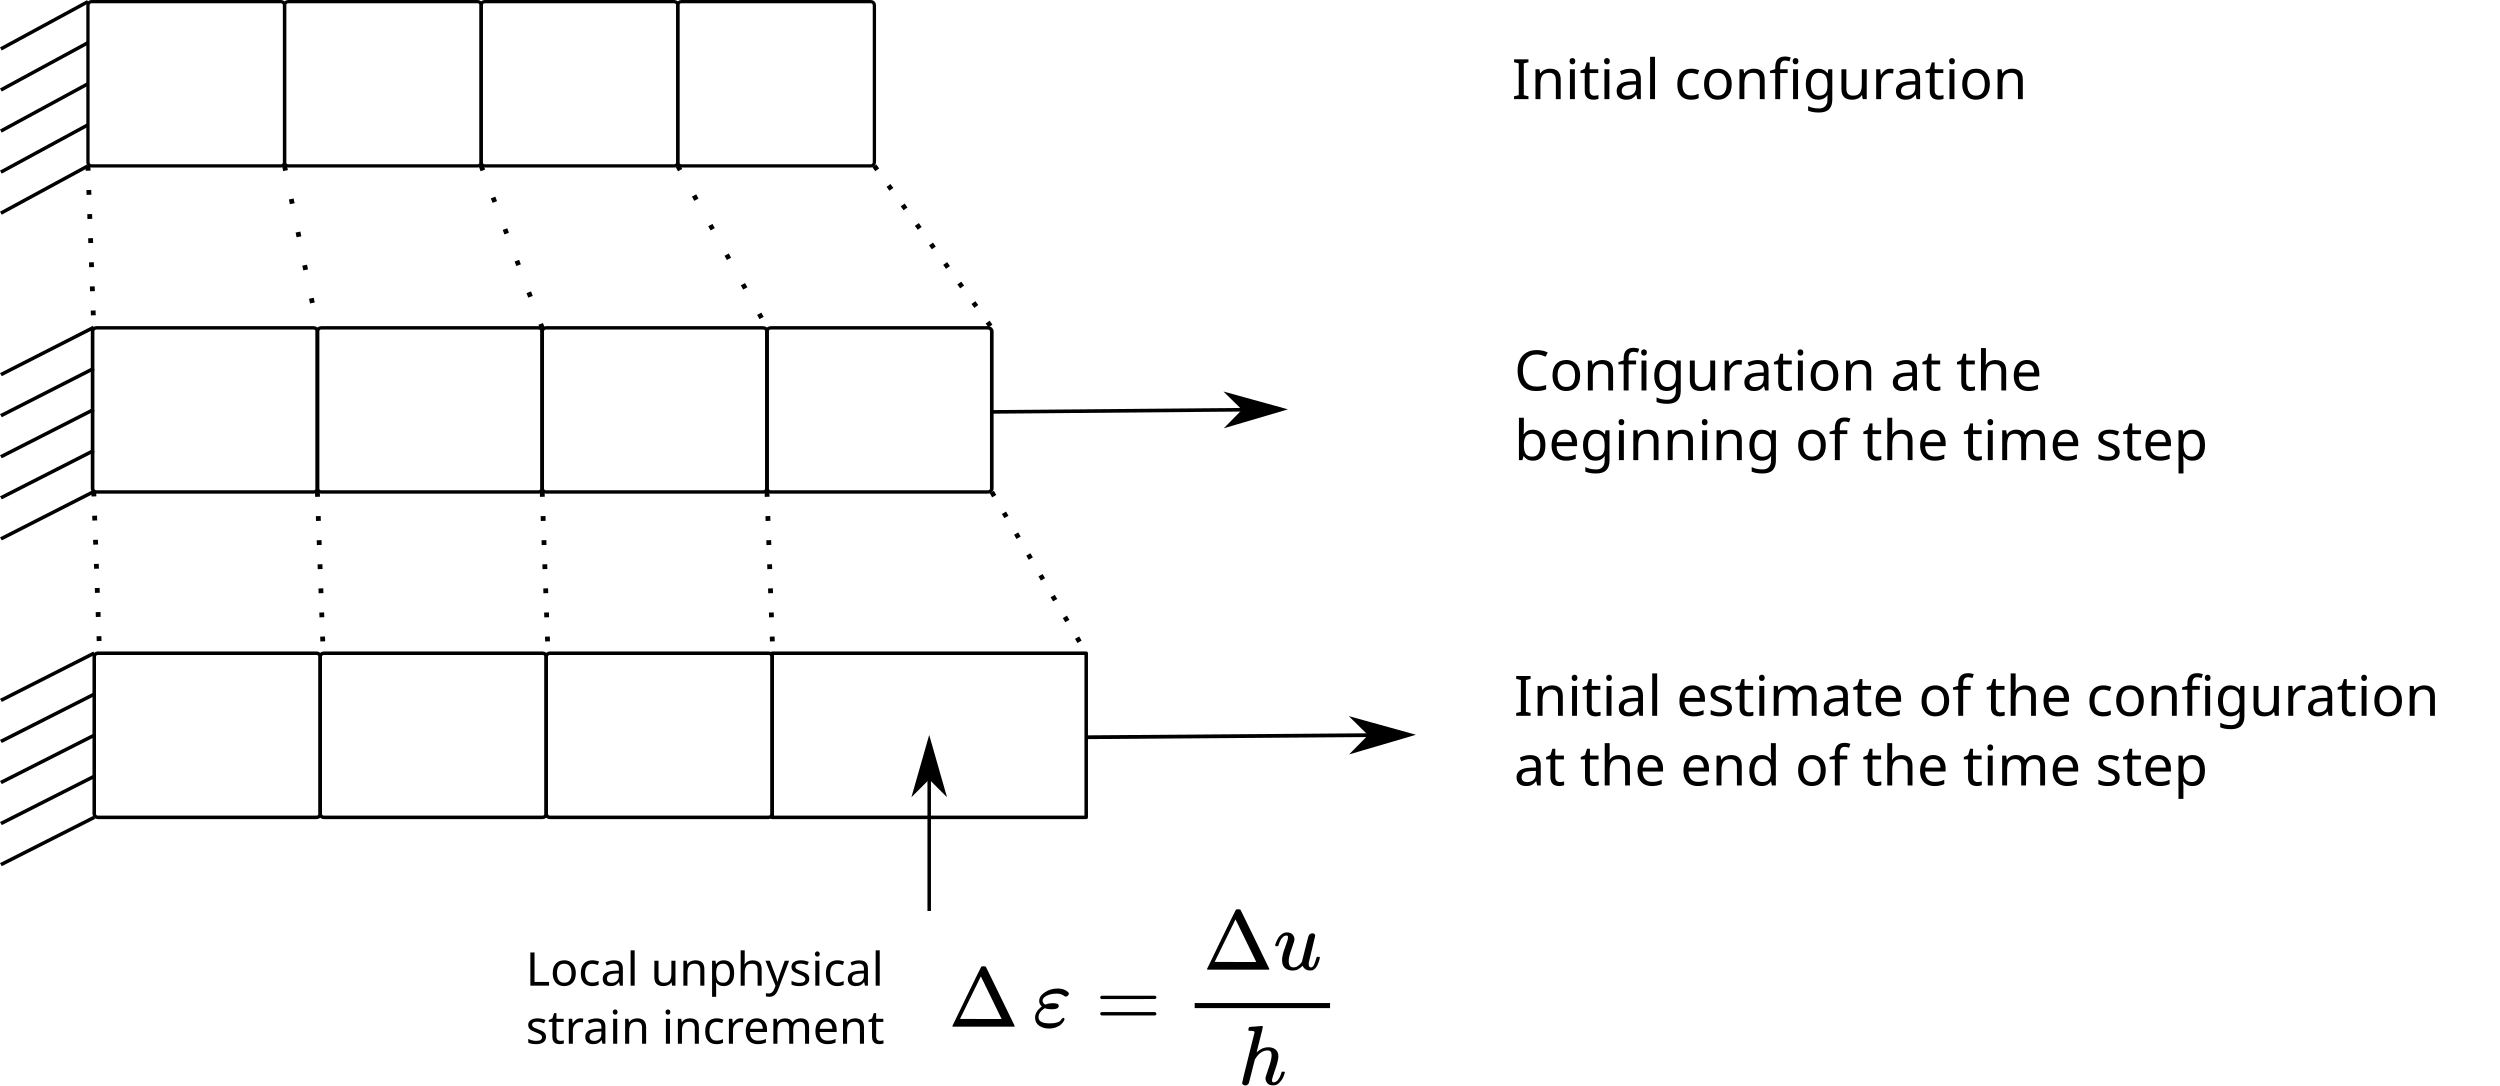
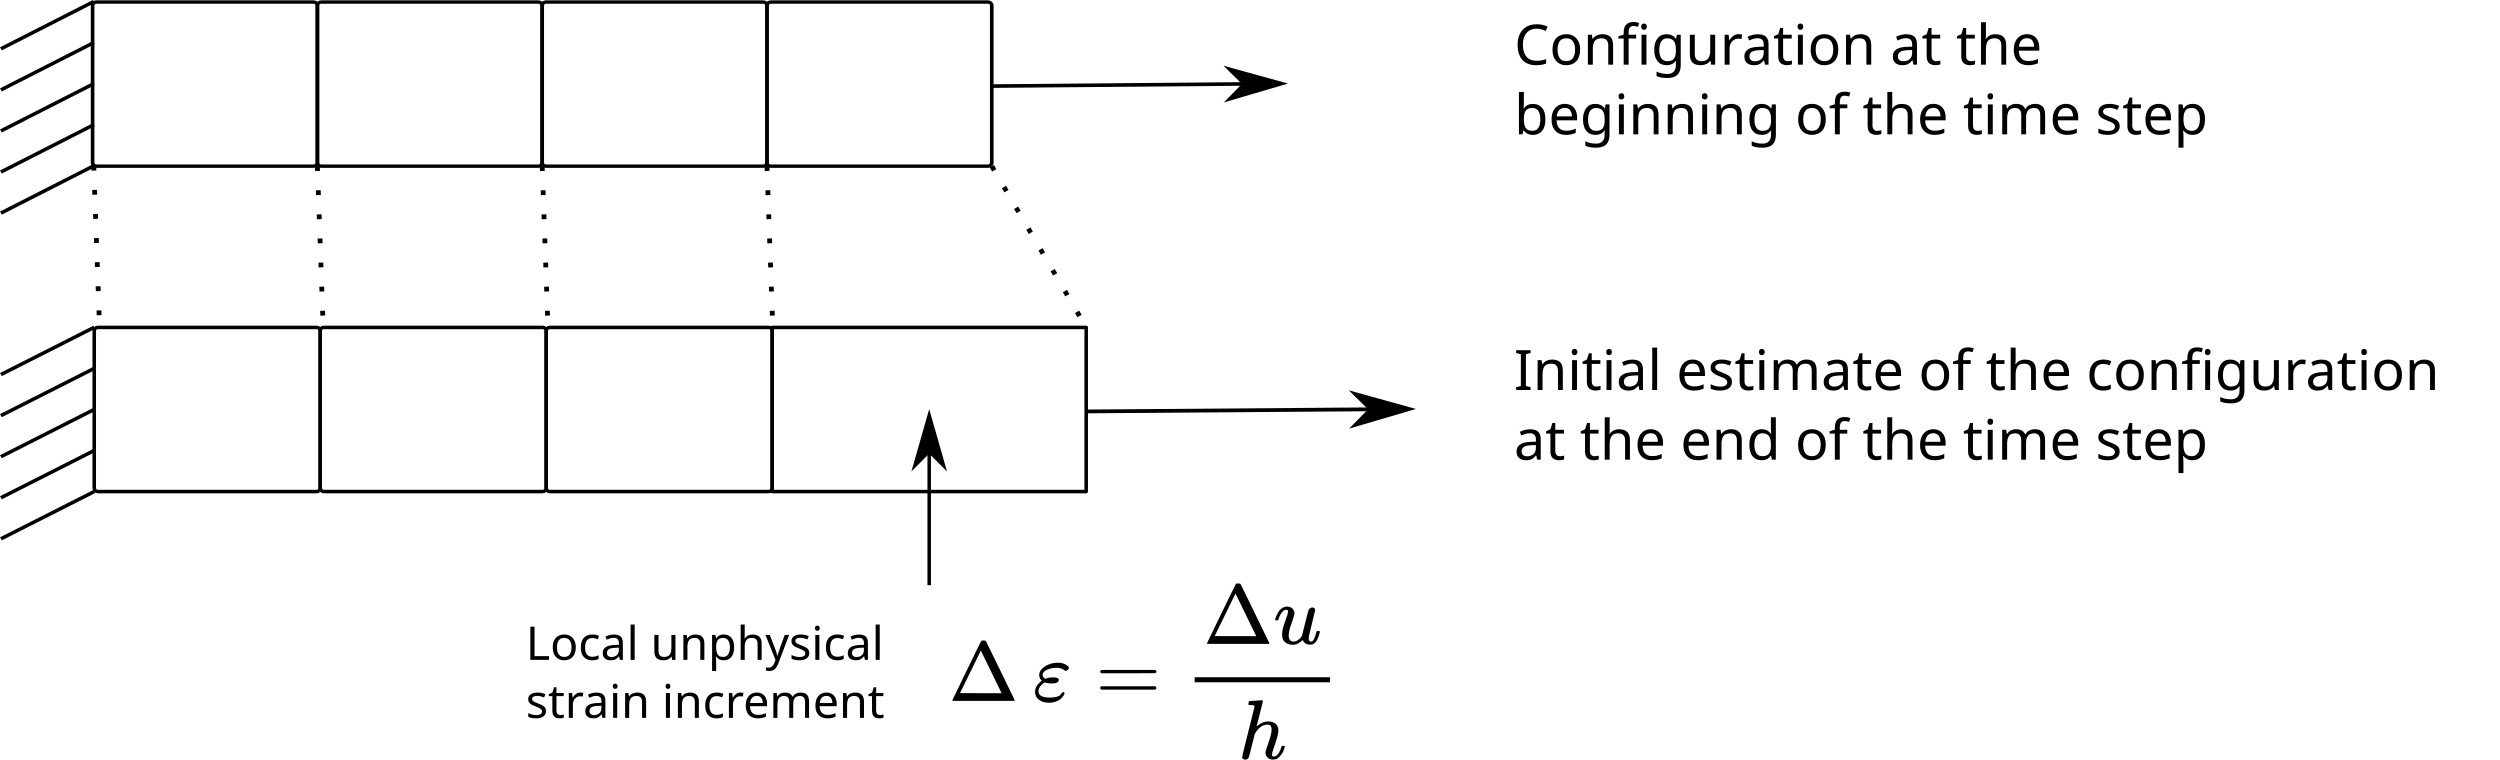
- <svg xmlns="http://www.w3.org/2000/svg" xmlns:xlink="http://www.w3.org/1999/xlink" width="759.383mm" height="329.709mm" viewBox="0 0 759.383 329.709" version="1.1" id="svg8">
+ <svg xmlns="http://www.w3.org/2000/svg" xmlns:xlink="http://www.w3.org/1999/xlink" width="759.383mm" height="230.744mm" viewBox="0 0 759.383 230.744" version="1.1" id="svg8">
  <defs id="defs2">
    <marker orient="auto" refY="0" refX="0" id="marker5942" style="overflow:visible">
      <path id="path5940" d="M 0,0 5,-5 -12.5,0 5,5 Z" style="fill:#000000;fill-opacity:1;fill-rule:evenodd;stroke:#000000;stroke-width:1pt;stroke-opacity:1" transform="matrix(-0.8,0,0,-0.8,-10,0)" />
    </marker>
    <marker orient="auto" refY="0" refX="0" id="Arrow1Lend" style="overflow:visible">
      <path id="path4763" d="M 0,0 5,-5 -12.5,0 5,5 Z" style="fill:#000000;fill-opacity:1;fill-rule:evenodd;stroke:#000000;stroke-width:1pt;stroke-opacity:1" transform="matrix(-0.8,0,0,-0.8,-10,0)" />
    </marker>
    <marker orient="auto" refY="0" refX="0" id="Arrow1Lend-5" style="overflow:visible">
      <path id="path4763-9" d="M 0,0 5,-5 -12.5,0 5,5 Z" style="fill:#000000;fill-opacity:1;fill-rule:evenodd;stroke:#000000;stroke-width:1pt;stroke-opacity:1" transform="matrix(-0.8,0,0,-0.8,-10,0)" />
    </marker>
    <path d="m 51,0 q -5,4 -5,7 0,2 169,350 169,348 173,352 3,7 28,7 23,0 28,-7 3,-4 172,-352 Q 785,9 786,7 786,4 781,0 Z M 507,344 384,596 137,92 383,91 h 247 q 0,2 -123,253 z" id="MJX-17-TEX-N-394" />
    <path d="m 190,-22 q -66,0 -114,33 -48,33 -49,96 0,67 70,125 l 10,7 -8,9 q -23,25 -23,56 0,60 68,104 68,44 146,44 h 12 q 58,0 103,-31 23,-16 23,-29 0,-11 -11,-23 -11,-12 -26,-13 -9,0 -20,9 -11,9 -33,18 -22,9 -55,9 -66,0 -116,-24 -50,-24 -51,-60 0,-19 17,-36 9,-9 12,-10 3,-1 12,2 31,14 81,14 h 5 q 65,0 65,-31 0,-41 -85,-41 -46,0 -81,13 l -10,-7 Q 68,169 68,112 68,39 201,39 q 52,0 85,10 33,10 42,23 9,13 17,22 8,9 17,11 14,-2 14,-17 0,-9 -11,-26 Q 354,45 334,26 314,7 275,-8 236,-23 190,-22 Z" id="MJX-17-TEX-I-3B5" />
    <path d="m 56,347 q 0,13 14,20 h 637 q 15,-8 15,-20 0,-11 -14,-19 L 390,327 H 72 q -16,5 -16,20 z m 0,-194 q 0,15 16,20 h 636 q 14,-10 14,-20 0,-13 -15,-20 H 70 q -14,7 -14,20 z" id="MJX-17-TEX-N-3D" />
    <path d="m 21,287 q 0,8 9,31 9,23 25,52 16,29 44,50 28,21 59,22 46,0 69,-25 23,-25 23,-59 0,-18 -34,-112 -34,-94 -34,-141 0,-43 14,-60 14,-17 42,-18 28,-1 53,17 25,18 37,34 l 11,17 q 2,4 38,152 30,120 36,140 6,20 14,29 17,15 36,15 17,0 25,-10 8,-10 8,-19 L 420,84 q -1,-5 -1,-16 0,-25 7,-33 7,-8 21,-9 22,3 35,31 13,28 30,88 2,8 20,8 19,0 19,-9 -1,-5 -2,-14 -1,-9 -9,-32 -8,-23 -17,-43 -9,-20 -25,-38 -16,-18 -36,-25 -8,-2 -24,-2 -66,0 -91,56 -2,-1 -11,-10 -9,-9 -18,-15 -9,-6 -22,-15 -13,-9 -29,-12 -16,-3 -34,-5 -44,0 -78,18 -52,31 -52,106 0,57 35,149 35,92 35,117 0,1 0,2 0,9 0,12 0,3 -4,7 -4,4 -11,4 h -4 Q 131,404 112,385 93,366 82,344 71,322 65,302 59,282 57,280 55,278 41,278 H 27 q -6,6 -6,9 z" id="MJX-17-TEX-I-75" />
    <path d="m 137,683 q 1,0 72,5 71,5 73,6 12,0 12,-9 0,-11 -36,-151 -38,-148 -38,-151 0,-2 7,5 61,54 130,54 54,0 87,-27 33,-27 34,-79 0,-51 -38,-158 -38,-107 -38,-128 1,-14 5,-19 4,-5 15,-5 28,0 52,30 24,30 39,82 3,11 6,13 3,2 16,2 20,0 20,-8 0,-1 -4,-15 -16,-59 -51,-97 -34,-43 -81,-43 h -5 q -47,0 -68,27 -21,27 -21,57 0,16 36,118 36,102 37,153 0,59 -44,59 h -5 q -83,0 -144,-98 L 198,293 164,158 Q 132,28 127,16 114,-11 83,-11 69,-11 59,-2 49,7 48,16 q 0,14 73,304 l 74,296 q 0,13 -7,16 -7,3 -39,5 h -21 q -6,6 -6,8 0,2 2,19 5,19 13,19 z" id="MJX-17-TEX-I-68" />
  </defs>
-   <g id="layer1" transform="translate(32.00788,-23.07202)">
-     <g id="g4605" transform="translate(0,-53.44584)">
-       <rect ry="1.067" y="77.018" x="-5.292" height="49.893" width="59.72" id="rect3713" style="opacity:1;fill:none;fill-opacity:1;stroke:#000000;stroke-width:1;stroke-linejoin:round;stroke-miterlimit:0;stroke-dasharray:none;stroke-opacity:1;paint-order:stroke fill markers" />
-       <rect ry="1.067" y="77.018" x="54.429" height="49.893" width="59.72" id="rect3713-3" style="opacity:1;fill:none;fill-opacity:1;stroke:#000000;stroke-width:1;stroke-linejoin:round;stroke-miterlimit:0;stroke-dasharray:none;stroke-opacity:1;paint-order:stroke fill markers" />
-       <rect ry="1.067" y="77.018" x="114.149" height="49.893" width="59.72" id="rect3713-6" style="opacity:1;fill:none;fill-opacity:1;stroke:#000000;stroke-width:1;stroke-linejoin:round;stroke-miterlimit:0;stroke-dasharray:none;stroke-opacity:1;paint-order:stroke fill markers" />
-       <rect ry="1.067" y="77.018" x="173.869" height="49.893" width="59.72" id="rect3713-3-7" style="opacity:1;fill:none;fill-opacity:1;stroke:#000000;stroke-width:1;stroke-linejoin:round;stroke-miterlimit:0;stroke-dasharray:none;stroke-opacity:1;paint-order:stroke fill markers" />
-     </g>
-     <g id="g4672" transform="translate(0,-53.44584)">
-       <path id="path4623" d="M -5.292,77.018 -31.75,91.381" style="fill:none;stroke:#000000;stroke-width:1.065;stroke-linecap:butt;stroke-linejoin:miter;stroke-miterlimit:4;stroke-dasharray:none;stroke-opacity:1" />
-       <path id="path4623-7" d="M -5.292,89.491 -31.75,103.854" style="fill:none;stroke:#000000;stroke-width:1.065;stroke-linecap:butt;stroke-linejoin:miter;stroke-miterlimit:4;stroke-dasharray:none;stroke-opacity:1" />
-       <path id="path4623-0" d="M -5.292,126.911 -31.75,141.274" style="fill:none;stroke:#000000;stroke-width:1.065;stroke-linecap:butt;stroke-linejoin:miter;stroke-miterlimit:4;stroke-dasharray:none;stroke-opacity:1" />
-       <path id="path4623-9" d="M -5.292,101.964 -31.75,116.327" style="fill:none;stroke:#000000;stroke-width:1.065;stroke-linecap:butt;stroke-linejoin:miter;stroke-miterlimit:4;stroke-dasharray:none;stroke-opacity:1" />
-       <path id="path4623-3" d="M -5.292,114.437 -31.75,128.801" style="fill:none;stroke:#000000;stroke-width:1.065;stroke-linecap:butt;stroke-linejoin:miter;stroke-miterlimit:4;stroke-dasharray:none;stroke-opacity:1" />
-     </g>
+   <g id="layer1" transform="translate(32.00788,-122.0373)">
    <g id="g4611" transform="matrix(1.065945,0,0,1,2.546956,-19.39048)">
      <rect ry="1.066" y="142.047" x="-6.03" height="49.858" width="64.058" id="rect3713-5" style="opacity:1;fill:none;fill-opacity:1;stroke:#000000;stroke-width:1.035;stroke-linejoin:round;stroke-miterlimit:0;stroke-dasharray:none;stroke-opacity:1;paint-order:stroke fill markers" />
      <rect ry="1.066" y="142.047" x="58.028" height="49.858" width="64.058" id="rect3713-3-3" style="opacity:1;fill:none;fill-opacity:1;stroke:#000000;stroke-width:1.035;stroke-linejoin:round;stroke-miterlimit:0;stroke-dasharray:none;stroke-opacity:1;paint-order:stroke fill markers" />
      <rect ry="1.066" y="142.047" x="122.086" height="49.858" width="64.058" id="rect3713-6-5" style="opacity:1;fill:none;fill-opacity:1;stroke:#000000;stroke-width:1.035;stroke-linejoin:round;stroke-miterlimit:0;stroke-dasharray:none;stroke-opacity:1;paint-order:stroke fill markers" />
      <rect ry="1.066" y="142.047" x="186.144" height="49.858" width="64.058" id="rect3713-3-7-6" style="opacity:1;fill:none;fill-opacity:1;stroke:#000000;stroke-width:1.035;stroke-linejoin:round;stroke-miterlimit:0;stroke-dasharray:none;stroke-opacity:1;paint-order:stroke fill markers" />
    </g>
    <g transform="matrix(1.065945,0,0,1,2.110514,45.48747)" id="g4672-6">
      <path id="path4623-06" d="M -5.292,77.018 -31.75,91.381" style="fill:none;stroke:#000000;stroke-width:1.065;stroke-linecap:butt;stroke-linejoin:miter;stroke-miterlimit:4;stroke-dasharray:none;stroke-opacity:1" />
      <path id="path4623-7-2" d="M -5.292,89.491 -31.75,103.854" style="fill:none;stroke:#000000;stroke-width:1.065;stroke-linecap:butt;stroke-linejoin:miter;stroke-miterlimit:4;stroke-dasharray:none;stroke-opacity:1" />
      <path id="path4623-0-6" d="M -5.292,126.911 -31.75,141.274" style="fill:none;stroke:#000000;stroke-width:1.065;stroke-linecap:butt;stroke-linejoin:miter;stroke-miterlimit:4;stroke-dasharray:none;stroke-opacity:1" />
      <path id="path4623-9-1" d="M -5.292,101.964 -31.75,116.327" style="fill:none;stroke:#000000;stroke-width:1.065;stroke-linecap:butt;stroke-linejoin:miter;stroke-miterlimit:4;stroke-dasharray:none;stroke-opacity:1" />
      <path id="path4623-3-8" d="M -5.292,114.437 -31.75,128.801" style="fill:none;stroke:#000000;stroke-width:1.065;stroke-linecap:butt;stroke-linejoin:miter;stroke-miterlimit:4;stroke-dasharray:none;stroke-opacity:1" />
    </g>
    <path style="fill:none;stroke:#000000;stroke-width:1.1;stroke-linecap:butt;stroke-linejoin:miter;stroke-miterlimit:4;stroke-dasharray:none;stroke-opacity:1;marker-end:url(#Arrow1Lend)" d="m 269.249,148.187 87.833,-0.756" id="path4758" />
    <rect style="opacity:1;fill:none;fill-opacity:1;stroke:#000000;stroke-width:1.072;stroke-linejoin:round;stroke-miterlimit:0;stroke-dasharray:none;stroke-opacity:1;paint-order:stroke fill markers" id="rect3713-5-2" width="68.645" height="49.858" x="-3.383" y="221.488" ry="1.066" />
    <rect style="opacity:1;fill:none;fill-opacity:1;stroke:#000000;stroke-width:1.072;stroke-linejoin:round;stroke-miterlimit:0;stroke-dasharray:none;stroke-opacity:1;paint-order:stroke fill markers" id="rect3713-3-3-9" width="68.645" height="49.858" x="65.262" y="221.488" ry="1.066" />
    <rect style="opacity:1;fill:none;fill-opacity:1;stroke:#000000;stroke-width:1.072;stroke-linejoin:round;stroke-miterlimit:0;stroke-dasharray:none;stroke-opacity:1;paint-order:stroke fill markers" id="rect3713-6-5-1" width="68.645" height="49.858" x="133.907" y="221.488" ry="1.066" />
    <rect style="opacity:1;fill:none;fill-opacity:1;stroke:#000000;stroke-width:1.072;stroke-linejoin:round;stroke-miterlimit:0;stroke-dasharray:none;stroke-opacity:1;paint-order:stroke fill markers" id="rect3713-3-7-6-2" width="95.378" height="49.858" x="202.552" y="221.488" ry="0" />
    <g transform="matrix(1.071603,0,0,1,2.287745,144.4351)" id="g4672-7">
      <path id="path4623-92" d="M -5.292,77.018 -31.75,91.381" style="fill:none;stroke:#000000;stroke-width:1.065;stroke-linecap:butt;stroke-linejoin:miter;stroke-miterlimit:4;stroke-dasharray:none;stroke-opacity:1" />
      <path id="path4623-7-0" d="M -5.292,89.491 -31.75,103.854" style="fill:none;stroke:#000000;stroke-width:1.065;stroke-linecap:butt;stroke-linejoin:miter;stroke-miterlimit:4;stroke-dasharray:none;stroke-opacity:1" />
      <path id="path4623-0-2" d="M -5.292,126.911 -31.75,141.274" style="fill:none;stroke:#000000;stroke-width:1.065;stroke-linecap:butt;stroke-linejoin:miter;stroke-miterlimit:4;stroke-dasharray:none;stroke-opacity:1" />
      <path id="path4623-9-3" d="M -5.292,101.964 -31.75,116.327" style="fill:none;stroke:#000000;stroke-width:1.065;stroke-linecap:butt;stroke-linejoin:miter;stroke-miterlimit:4;stroke-dasharray:none;stroke-opacity:1" />
      <path id="path4623-3-7" d="M -5.292,114.437 -31.75,128.801" style="fill:none;stroke:#000000;stroke-width:1.065;stroke-linecap:butt;stroke-linejoin:miter;stroke-miterlimit:4;stroke-dasharray:none;stroke-opacity:1" />
    </g>
    <path style="fill:none;stroke:#000000;stroke-width:1.146;stroke-linecap:butt;stroke-linejoin:miter;stroke-miterlimit:4;stroke-dasharray:none;stroke-opacity:1;marker-end:url(#Arrow1Lend-5)" d="m 297.753,247.011 98.126,-0.734" id="path4758-2" />
-     <text xml:space="preserve" style="font-style:normal;font-weight:normal;font-size:14.111px;line-height:1.25;font-family:sans-serif;letter-spacing:0px;word-spacing:0px;fill:#000000;fill-opacity:1;stroke:none;stroke-width:0.265" x="427.222" y="53.19" id="text5557">
-       <tspan id="tspan5555" x="427.222" y="53.19" style="font-size:16.933px;stroke-width:0.265">Initial configuration</tspan>
-     </text>
    <text xml:space="preserve" style="font-style:normal;font-weight:normal;font-size:14.111px;line-height:1.25;font-family:sans-serif;letter-spacing:0px;word-spacing:0px;fill:#000000;fill-opacity:1;stroke:none;stroke-width:0.265" x="427.933" y="141.669" id="text5557-2">
      <tspan id="tspan5555-8" x="427.933" y="141.669" style="font-size:16.933px;stroke-width:0.265">Configuration at the </tspan>
      <tspan x="427.933" y="162.836" style="font-size:16.933px;stroke-width:0.265" id="tspan5856">beginning of the time step</tspan>
    </text>
    <text xml:space="preserve" style="font-style:normal;font-weight:normal;font-size:14.111px;line-height:1.25;font-family:sans-serif;letter-spacing:0px;word-spacing:0px;fill:#000000;fill-opacity:1;stroke:none;stroke-width:0.265" x="427.867" y="240.501" id="text5557-9">
      <tspan id="tspan5555-7" x="427.867" y="240.501" style="font-size:16.933px;stroke-width:0.265">Initial estimate of the configuration </tspan>
      <tspan x="427.867" y="261.667" style="font-size:16.933px;stroke-width:0.265" id="tspan5858">at the end of the time step</tspan>
    </text>
-     <path style="fill:none;stroke:#000000;stroke-width:1.465;stroke-linecap:butt;stroke-linejoin:miter;stroke-miterlimit:4;stroke-dasharray:1.465, 8.79;stroke-dashoffset:0;stroke-opacity:1" d="m 54.429,73.465 9.973,49.192" id="path5700" />
-     <path style="fill:none;stroke:#000000;stroke-width:1.465;stroke-linecap:butt;stroke-linejoin:miter;stroke-miterlimit:4;stroke-dasharray:1.465, 8.79;stroke-dashoffset:0;stroke-opacity:1" d="m 114.149,73.465 18.535,49.192" id="path5700-3" />
-     <path style="fill:none;stroke:#000000;stroke-width:1.465;stroke-linecap:butt;stroke-linejoin:miter;stroke-miterlimit:4;stroke-dasharray:1.465, 8.79;stroke-dashoffset:0;stroke-opacity:1" d="m 173.869,73.465 27.098,49.192" id="path5700-3-6" />
-     <path style="fill:none;stroke:#000000;stroke-width:1.465;stroke-linecap:butt;stroke-linejoin:miter;stroke-miterlimit:4;stroke-dasharray:1.465, 5.86;stroke-dashoffset:0;stroke-opacity:1" d="m -5.292,73.465 1.762,49.04" id="path5700-1" />
-     <path style="fill:none;stroke:#000000;stroke-width:1.465;stroke-linecap:butt;stroke-linejoin:miter;stroke-miterlimit:4;stroke-dasharray:1.465, 5.86;stroke-dashoffset:0;stroke-opacity:1" d="m 233.589,73.465 35.66,49.192" id="path5700-3-6-2" />
    <path style="fill:none;stroke:#000000;stroke-width:1.465;stroke-linecap:butt;stroke-linejoin:miter;stroke-miterlimit:4;stroke-dasharray:1.465, 5.86;stroke-dashoffset:0;stroke-opacity:1" d="m -3.53,172.398 1.762,49.04" id="path5700-1-9" />
    <path style="fill:none;stroke:#000000;stroke-width:1.465;stroke-linecap:butt;stroke-linejoin:miter;stroke-miterlimit:4;stroke-dasharray:1.465, 5.86;stroke-dashoffset:0;stroke-opacity:1" d="m 64.402,172.514 1.762,49.04" id="path5700-1-9-3" />
    <path style="fill:none;stroke:#000000;stroke-width:1.465;stroke-linecap:butt;stroke-linejoin:miter;stroke-miterlimit:4;stroke-dasharray:1.465, 5.86;stroke-dashoffset:0;stroke-opacity:1" d="m 132.684,172.514 1.762,49.04" id="path5700-1-9-3-1" />
    <path style="fill:none;stroke:#000000;stroke-width:1.465;stroke-linecap:butt;stroke-linejoin:miter;stroke-miterlimit:4;stroke-dasharray:1.465, 5.86;stroke-dashoffset:0;stroke-opacity:1" d="m 200.967,172.514 1.762,49.04" id="path5700-1-9-3-9" />
    <path style="fill:none;stroke:#000000;stroke-width:1.465;stroke-linecap:butt;stroke-linejoin:miter;stroke-miterlimit:4;stroke-dasharray:1.465, 5.86;stroke-dashoffset:0;stroke-opacity:1" d="m 269.249,172.514 28.68,48.974" id="path5700-1-9-3-4" />
    <path style="fill:none;stroke:#000000;stroke-width:1.065;stroke-linecap:butt;stroke-linejoin:miter;stroke-miterlimit:4;stroke-dasharray:none;stroke-opacity:1;marker-end:url(#marker5942)" d="M 250.241,299.784 V 248.379" id="path5938" />
    <g id="g6535" transform="translate(-64.36998)">
      <text id="text5932" y="322.463" x="192.087" style="font-style:normal;font-weight:normal;font-size:14.111px;line-height:1.25;font-family:sans-serif;letter-spacing:0px;word-spacing:0px;fill:#000000;fill-opacity:1;stroke:none;stroke-width:0.265" xml:space="preserve">
        <tspan style="stroke-width:0.265" y="322.463" x="192.087" id="tspan5930">Local unphysical</tspan>
        <tspan id="tspan5934" style="stroke-width:0.265" y="340.101" x="192.087">strain increment</tspan>
        <tspan id="tspan5936" style="stroke-width:0.265" y="357.74" x="192.087" />
      </text>
      <g style="fill:currentColor;stroke:currentColor;stroke-width:0" transform="matrix(0.02561964,0,0,-0.02561964,320.4605,334.9242)" id="g6480">
        <g data-mml-node="math" id="g6478">
          <g data-mml-node="mi" id="g6446">
            <use height="100%" width="100%" y="0" x="0" xlink:href="#MJX-17-TEX-N-394" id="use6444" />
          </g>
          <g data-mml-node="mstyle" transform="translate(833)" id="g6450">
            <g data-mml-node="mspace" id="g6448" />
          </g>
          <g data-mml-node="mi" transform="translate(999.7)" id="g6454">
            <use height="100%" width="100%" y="0" x="0" xlink:href="#MJX-17-TEX-I-3B5" id="use6452" />
          </g>
          <g data-mml-node="mo" transform="translate(1743.4)" id="g6458">
            <use height="100%" width="100%" y="0" x="0" xlink:href="#MJX-17-TEX-N-3D" id="use6456" />
          </g>
          <g data-mml-node="mfrac" transform="translate(2799.2)" id="g6476">
            <g data-mml-node="mrow" transform="translate(220,676)" id="g6468">
              <g data-mml-node="mi" id="g6462">
                <use height="100%" width="100%" y="0" x="0" xlink:href="#MJX-17-TEX-N-394" id="use6460" />
              </g>
              <g data-mml-node="mi" transform="translate(833)" id="g6466">
                <use height="100%" width="100%" y="0" x="0" xlink:href="#MJX-17-TEX-I-75" id="use6464" />
              </g>
            </g>
            <g data-mml-node="mi" transform="translate(634.5,-686)" id="g6472">
              <use height="100%" width="100%" y="0" x="0" xlink:href="#MJX-17-TEX-I-68" id="use6470" />
            </g>
            <rect width="1605" height="60" x="120" y="220" id="rect6474" />
          </g>
        </g>
      </g>
    </g>
  </g>
</svg>
